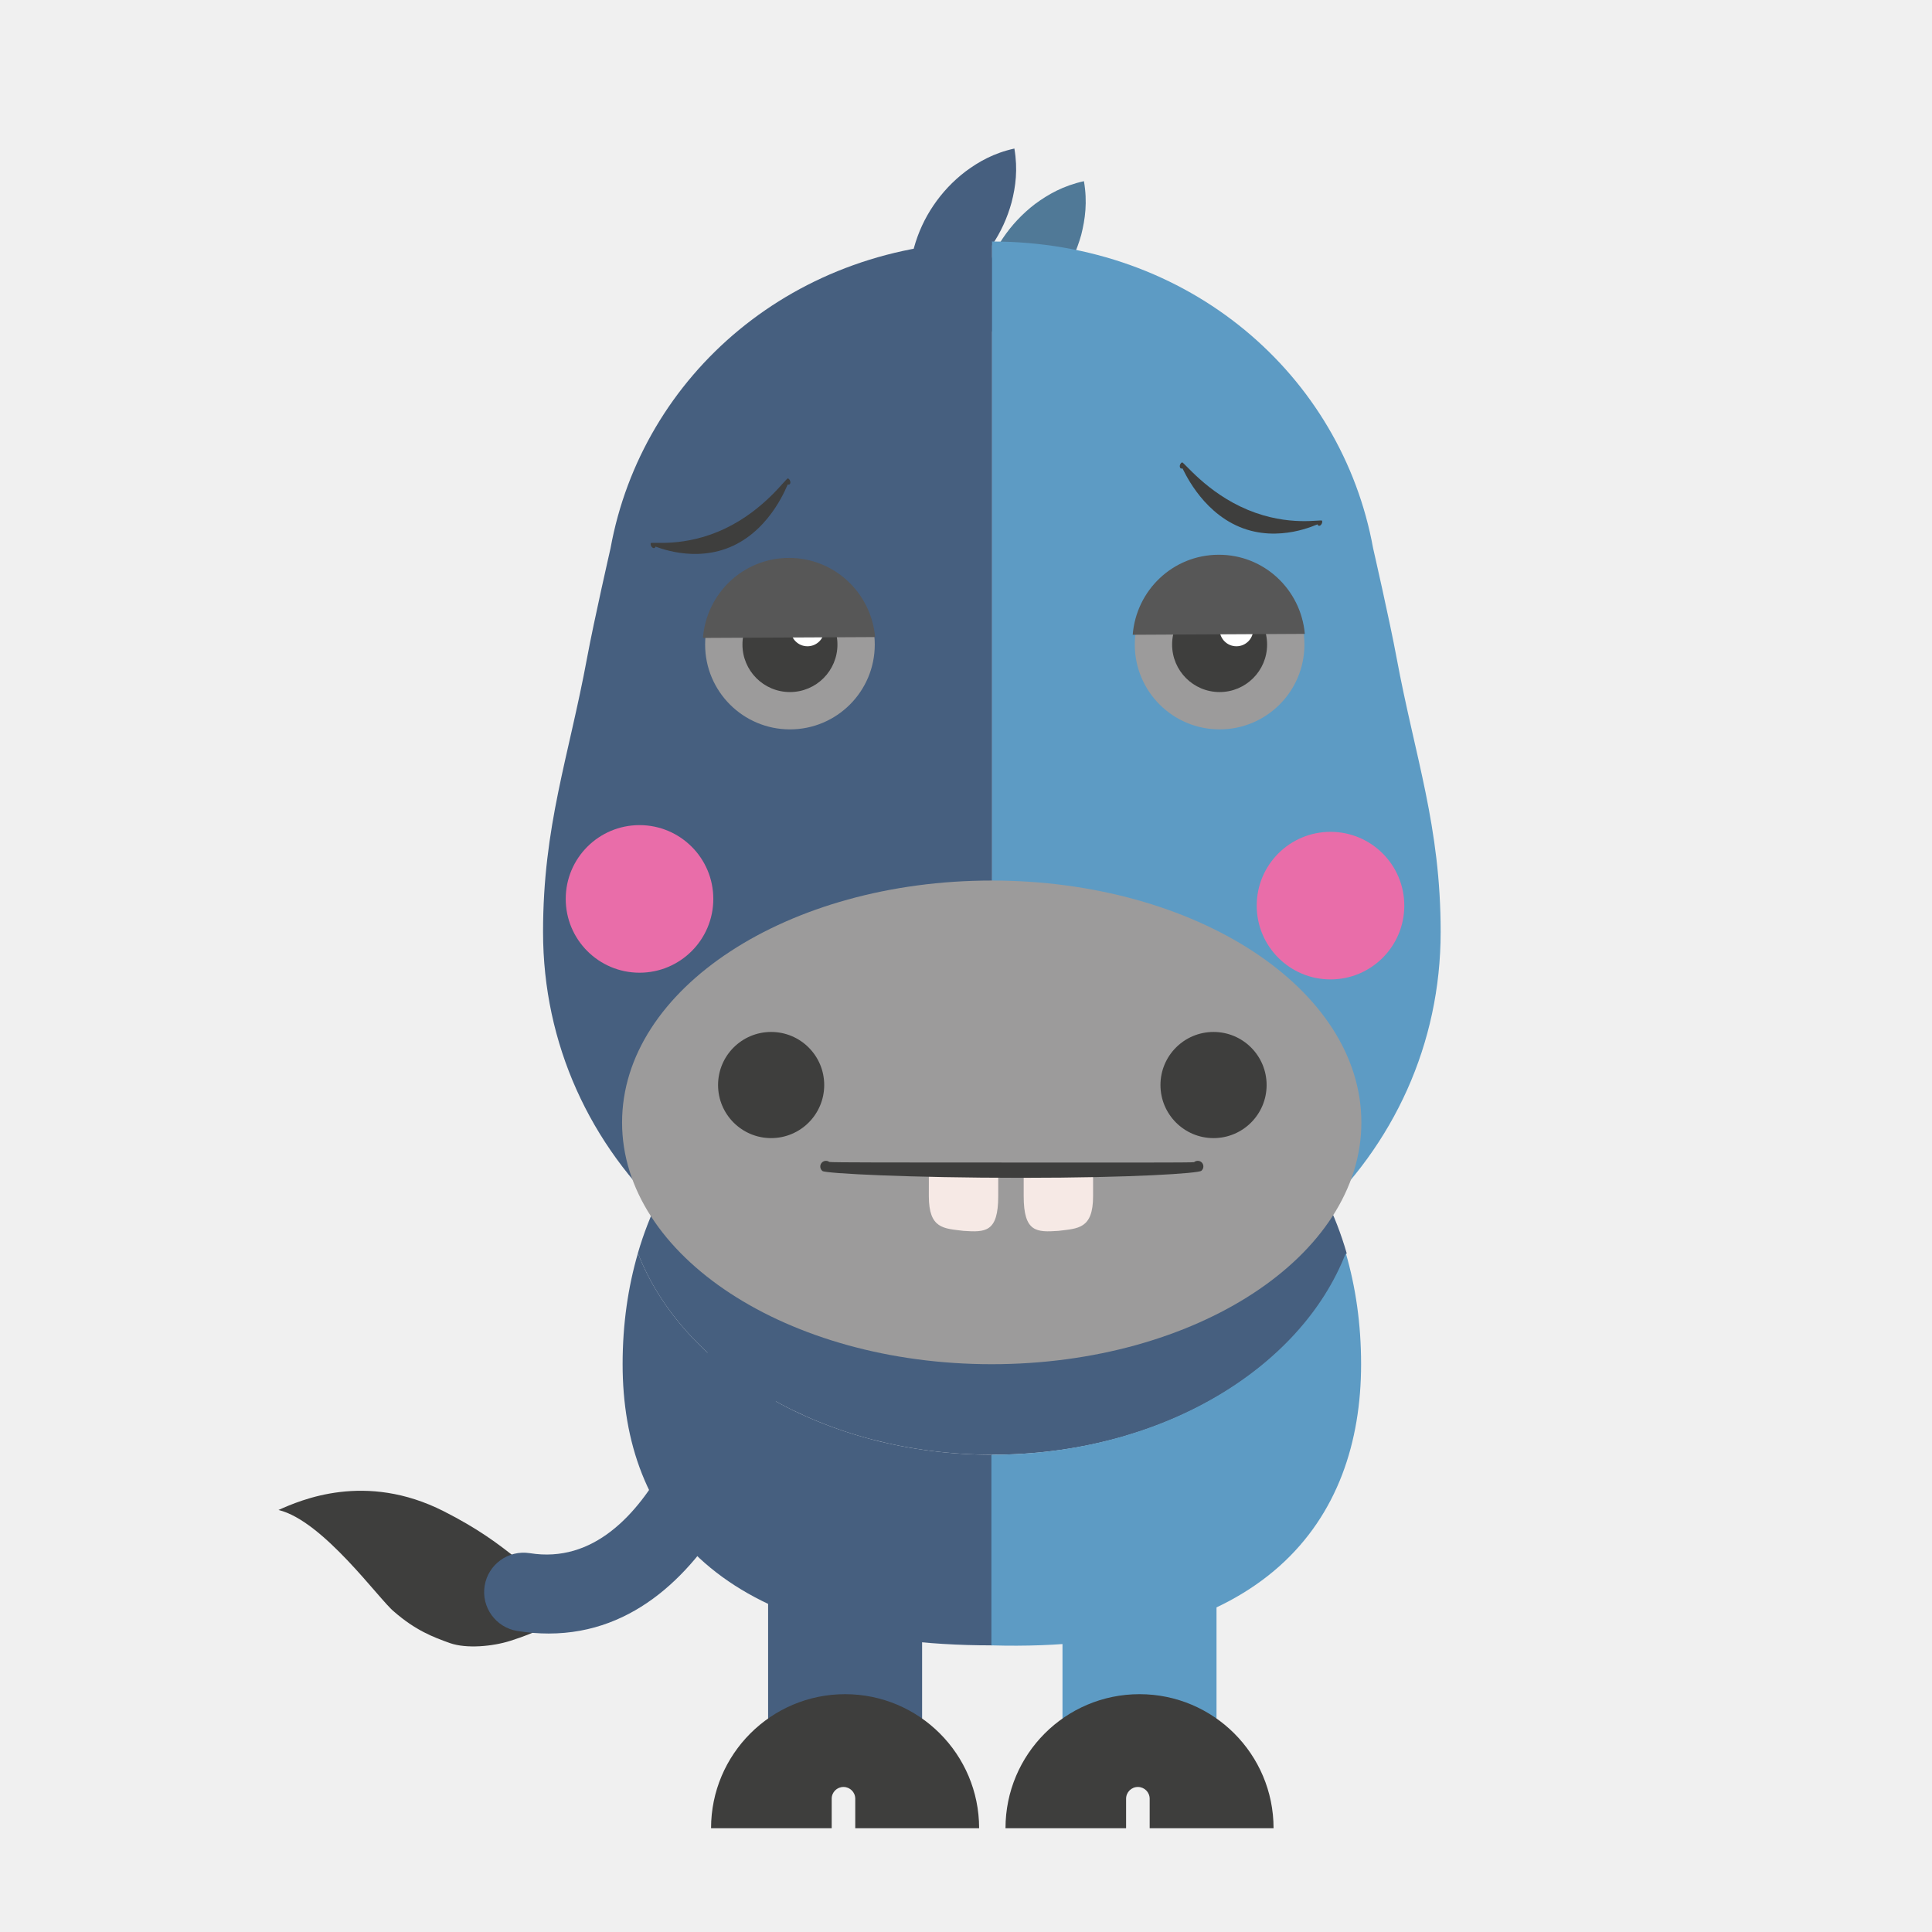
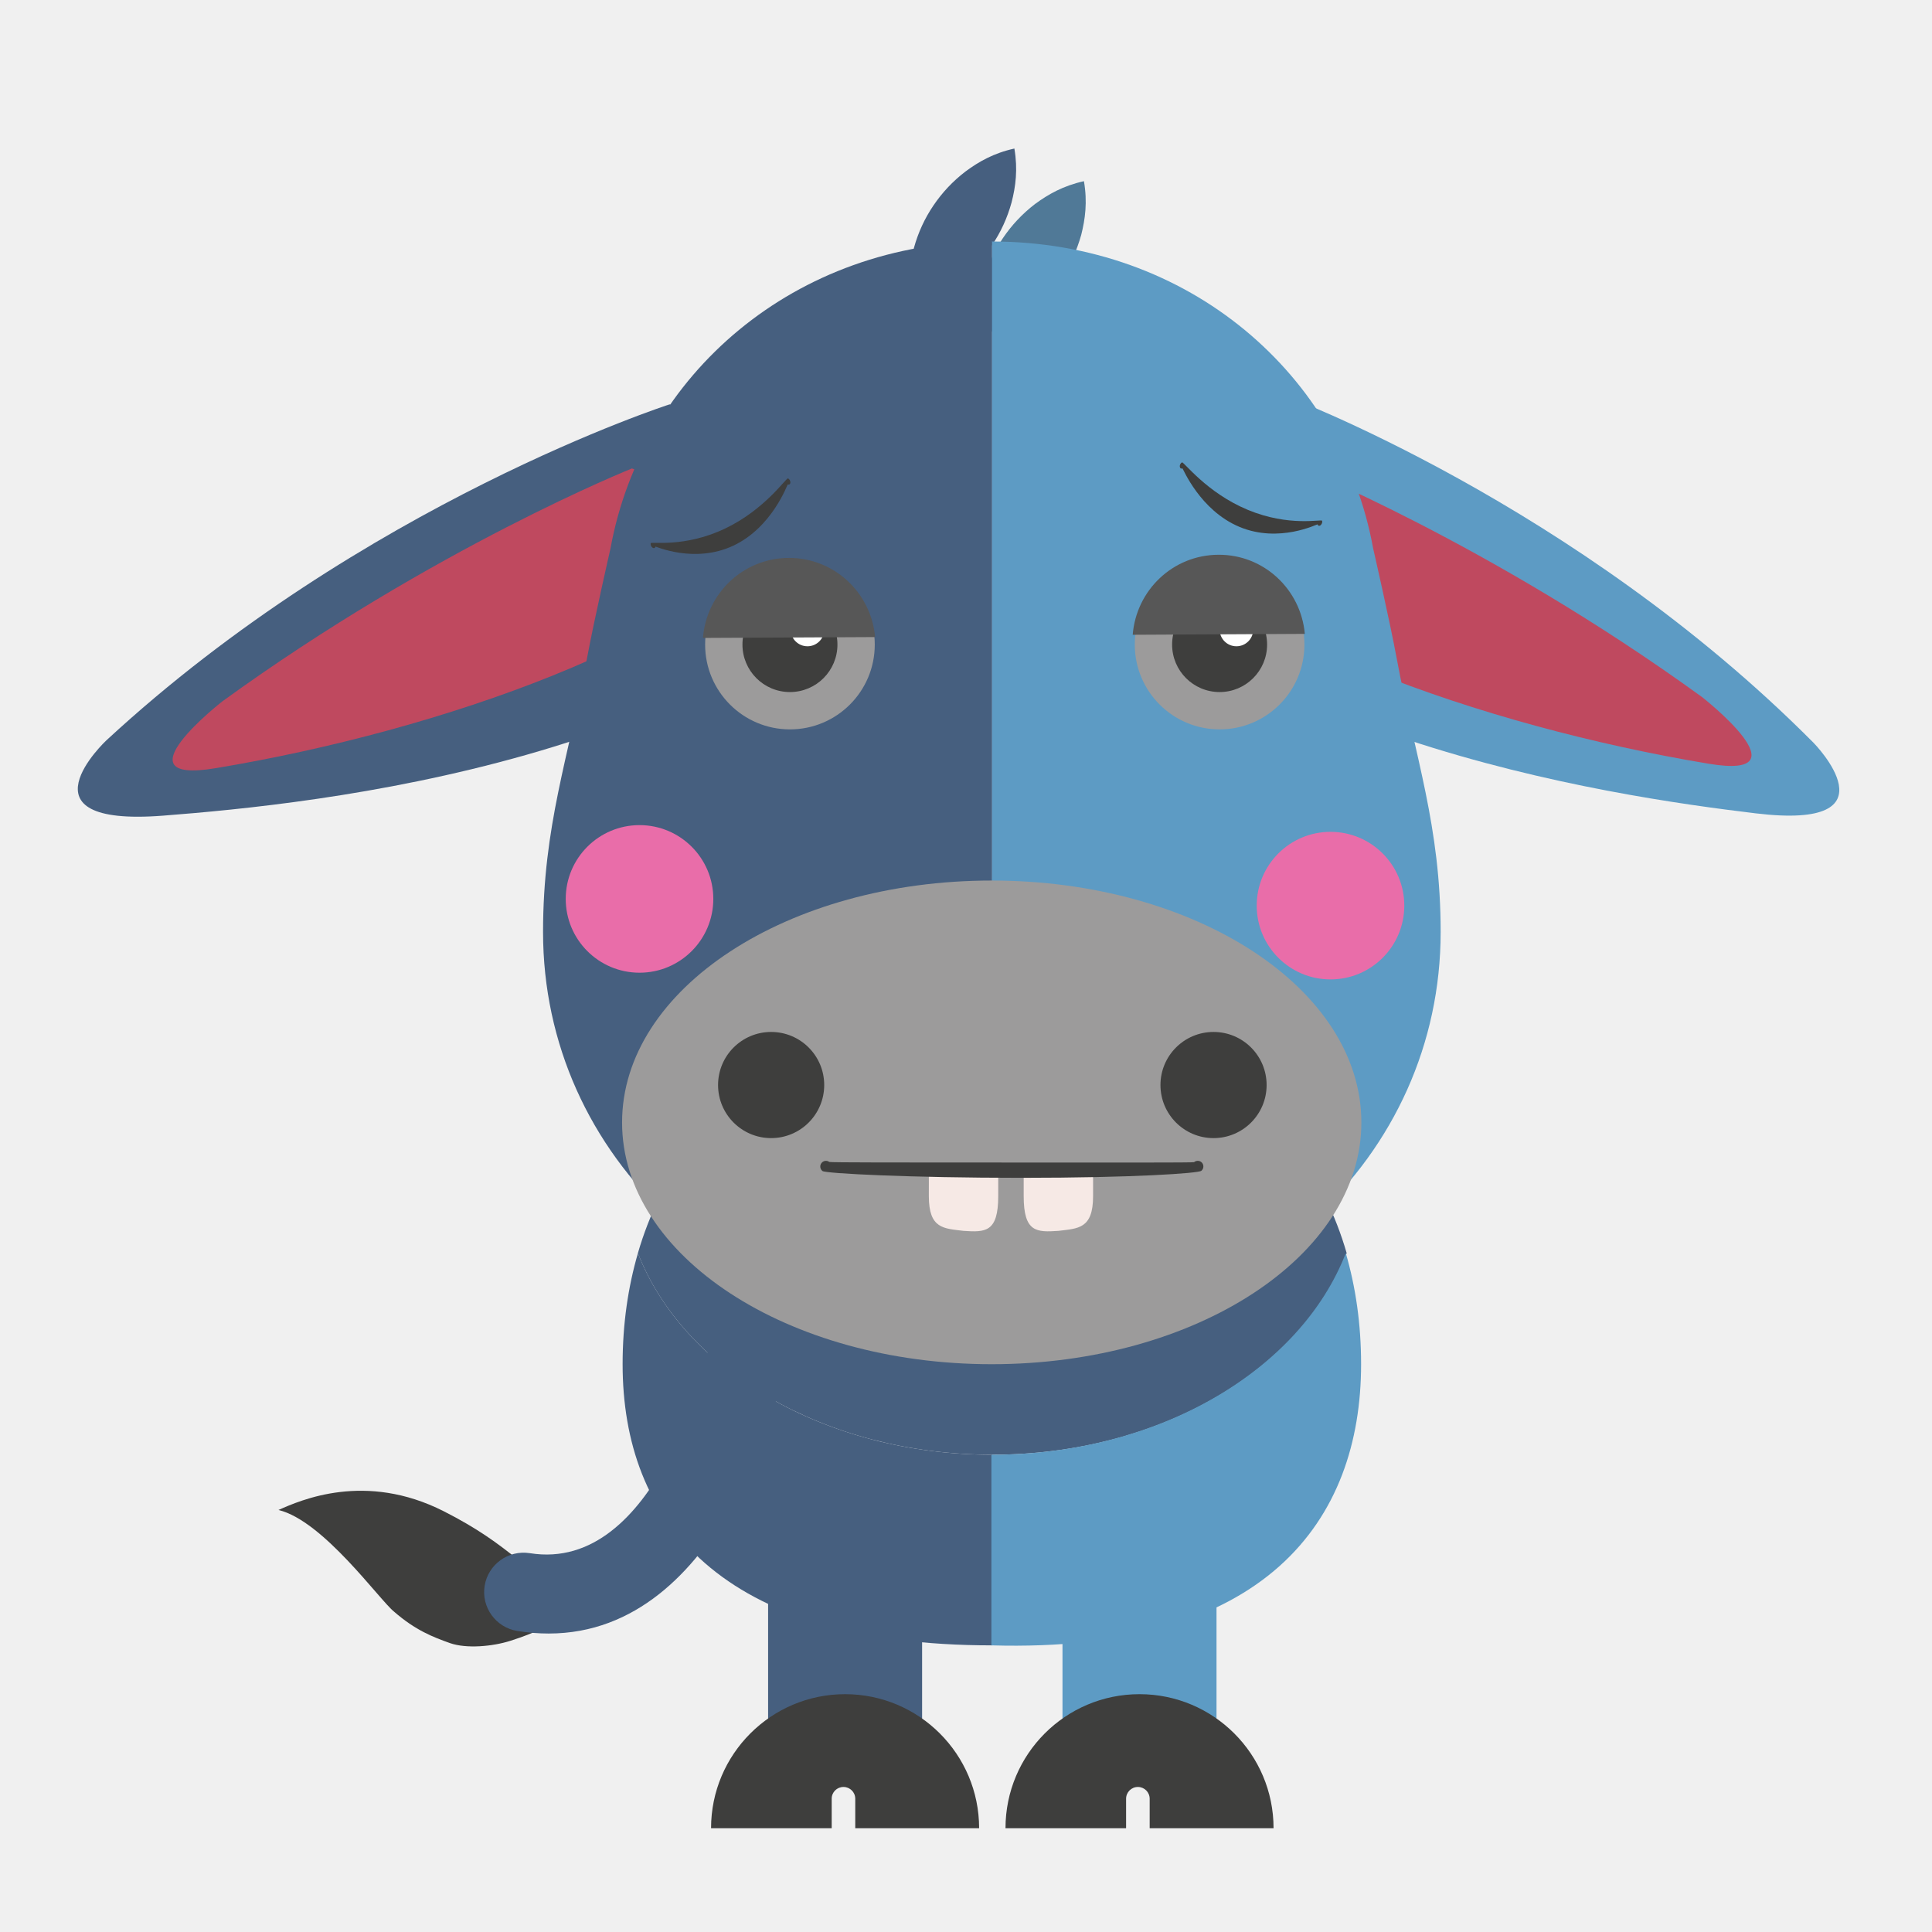
<svg xmlns="http://www.w3.org/2000/svg" version="1.1" id="Layer_1" x="0px" y="0px" width="72px" height="72px" viewBox="0 0 72 72" enable-background="new 0 0 72 72" xml:space="preserve">
+   <g>
+     <g>
+       <g>
+         <path fill="#5D9BC4" d="M47.813,14.715c0,0,10.895,4.028,19.777,12.971c0,0,3.219,3.274-2.16,2.625     c-5.379-0.648-20.276-2.767-27.012-11.764L47.813,14.715z" />
+       </g>
+     </g>
+   </g>
+   <g>
+     <g>
+       <path fill="#BF495F" d="M42.435,19.506c3.342,4.15,12.705,7.538,21.248,8.957c3.723,0.618-0.256-2.488-0.256-2.488    c-7.924-5.747-15.271-8.684-15.271-8.684L42.435,19.506z" />
+     </g>
+   </g>
+   <g>
+     <g>
+       <g>
+         <path fill="#465F7F" d="M24.955,15.069c0,0-11.425,3.678-20.991,12.522c0,0-3.467,3.239,2.114,2.806     c5.582-0.433,21.058-1.962,28.411-10.955L24.955,15.069z" />
+       </g>
+     </g>
+   </g>
+   <g>
+     <g>
+       <path fill="#BF495F" d="M23.551,17.458c0,0-7.347,2.937-15.27,8.684c0,0-3.979,3.106-0.257,2.488    c8.544-1.419,17.907-4.807,21.248-8.957L23.551,17.458z" />
+     </g>
+   </g>
  <g>
    <g>
      <g opacity="0.39">
        <g>
          <path fill="#C6CCD6" d="M36.98,54.213c6.25,0,11.524-3.172,13.206-7.512c-1.682-5.804-6.955-8.976-13.206-8.976      c-6.252,0-11.523,3.172-13.207,8.976C25.457,51.041,30.729,54.213,36.98,54.213z" />
        </g>
      </g>
      <g>
        <g>
          <path fill="#465F7F" d="M36.98,54.213c6.25,0,11.524-3.172,13.206-7.512c-1.682-5.804-6.955-8.976-13.206-8.976      c-6.252,0-11.523,3.172-13.207,8.976C25.457,51.041,30.729,54.213,36.98,54.213z" />
        </g>
      </g>
      <g>
        <g>
          <path fill="#465F7F" d="M23.774,46.701c-0.367,1.259-0.571,2.639-0.571,4.139c0,5.787,3.579,10.478,13.777,10.478v-7.104      C30.729,54.213,25.457,51.041,23.774,46.701z" />
        </g>
      </g>
      <g>
        <g>
          <path fill="#5D9BC4" d="M50.154,46.701c0.367,1.259,0.57,2.639,0.57,4.139c0,5.787-3.502,10.772-13.777,10.478v-7.104      C43.199,54.213,48.471,51.041,50.154,46.701z" />
        </g>
      </g>
    </g>
  </g>
  <g>
    <g>
      <g>
        <rect x="28.625" y="57.656" fill="#465F7F" width="5.739" height="7.911" />
      </g>
    </g>
    <g>
      <g>
        <rect x="39.596" y="57.656" fill="#5D9BC4" width="5.74" height="7.911" />
      </g>
    </g>
    <g>
      <g>
        <g>
          <path fill="#3E3E3D" d="M31.434,66.595c0.242,0,0.439,0.196,0.439,0.439v1.1h4.616c0-2.758-2.236-4.997-4.995-4.997      c-2.758,0-4.995,2.239-4.995,4.997h4.496v-1.1C30.994,66.791,31.19,66.595,31.434,66.595z" />
        </g>
      </g>
    </g>
    <g>
      <g>
        <g>
          <path fill="#3E3E3D" d="M42.406,66.595c0.242,0,0.439,0.196,0.439,0.439v1.1h4.617c0-2.758-2.236-4.997-4.996-4.997      s-4.994,2.239-4.994,4.997h4.494v-1.1C41.967,66.791,42.162,66.595,42.406,66.595z" />
        </g>
      </g>
    </g>
  </g>
  <g>
    <g>
      <g>
        <path fill="#465F7F" d="M37.803,5.536c0.133,0.783,0.047,1.416-0.104,2.006c-0.16,0.583-0.404,1.111-0.725,1.588     c-0.319,0.478-0.714,0.903-1.195,1.272c-0.49,0.363-1.047,0.679-1.823,0.849c-0.135-0.782-0.05-1.417,0.102-2.007     c0.16-0.584,0.406-1.111,0.729-1.587c0.321-0.474,0.715-0.9,1.197-1.268C36.474,6.026,37.029,5.707,37.803,5.536z" />
      </g>
    </g>
    <g>
      <g>
        <path fill="#507997" d="M40.395,6.752c0.135,0.781,0.047,1.416-0.102,2.005c-0.164,0.584-0.408,1.111-0.727,1.588     c-0.32,0.476-0.715,0.903-1.197,1.271c-0.488,0.362-1.047,0.68-1.822,0.85c-0.134-0.784-0.05-1.418,0.104-2.008     c0.16-0.584,0.404-1.111,0.726-1.586c0.322-0.476,0.717-0.902,1.197-1.27C39.066,7.241,39.621,6.923,40.395,6.752z" />
      </g>
    </g>
  </g>
  <g>
    <g>
      <g>
        <path fill="#5D9BC4" d="M52.045,24.505c-0.252-1.363-0.873-4.073-0.873-4.073C50.002,13.984,44.324,9,36.958,9v40.829     c9.725,0,16.731-6.759,16.731-15.096C53.689,30.781,52.74,28.246,52.045,24.505z" />
      </g>
    </g>
    <g>
      <g>
        <g>
          <path fill="#465F7F" d="M21.881,24.505c0.252-1.363,0.872-4.073,0.872-4.073C23.925,13.984,29.602,9,36.968,9v40.829      c-9.725,0-16.73-6.759-16.73-15.096C20.238,30.781,21.188,28.246,21.881,24.505z" />
        </g>
      </g>
    </g>
  </g>
  <g>
    <g>
      <path fill="#9C9B9B" d="M50.734,41.831c0,4.976-6.168,9.009-13.776,9.009s-13.775-4.033-13.775-9.009    c0-4.98,6.168-9.016,13.775-9.016C44.566,32.815,50.734,36.851,50.734,41.831z" />
    </g>
  </g>
  <g>
    <g>
      <g>
        <circle fill="#3E3E3D" cx="28.738" cy="40.436" r="1.978" />
      </g>
    </g>
    <g>
      <g>
        <circle fill="#3E3E3D" cx="45.225" cy="40.436" r="1.978" />
      </g>
    </g>
  </g>
  <g>
    <g>
      <g>
        <circle fill="#9C9B9B" cx="29.439" cy="24.021" r="3.161" />
      </g>
    </g>
  </g>
  <g>
    <g>
      <g>
        <circle fill="#9C9B9B" cx="45.451" cy="24.021" r="3.161" />
      </g>
    </g>
  </g>
  <g>
    <g>
      <g>
        <circle fill="#3E3E3D" cx="29.439" cy="24.021" r="1.77" />
      </g>
    </g>
  </g>
  <g>
    <g>
      <g>
        <circle fill="#3E3E3D" cx="45.451" cy="24.021" r="1.77" />
      </g>
    </g>
  </g>
  <g>
    <g>
      <circle fill="#FFFFFF" cx="30.092" cy="23.459" r="0.626" />
    </g>
  </g>
  <g>
    <g>
      <circle fill="#FFFFFF" cx="46.078" cy="23.459" r="0.626" />
    </g>
  </g>
  <g>
    <g>
      <g>
        <path fill="#F6E9E5" d="M34.615,44.577c0,1.226,0.562,1.202,1.294,1.294l0,0c0.81,0.054,1.292,0.059,1.292-1.294v-0.821     c0,0.139-2.585-0.191-2.585-0.191L34.615,44.577L34.615,44.577z" />
      </g>
    </g>
    <g>
      <g>
        <path fill="#F6E9E5" d="M40.736,44.577c0,1.226-0.562,1.202-1.293,1.294l0,0c-0.811,0.054-1.293,0.059-1.293-1.294v-0.821     c0,0.139,2.586-0.191,2.586-0.191V44.577L40.736,44.577z" />
      </g>
    </g>
  </g>
  <g>
    <g>
      <path fill="#3E3E3D" d="M10.378,56.273c0.828-0.369,3.238-1.434,6.159,0.047c1.287,0.652,2.014,1.212,2.56,1.638    c0.541,0.439,1.537,1.509,1.948,2.32c-0.829,0.372-0.965,0.531-2.024,0.87c-0.66,0.211-1.636,0.302-2.254,0.085    c-0.618-0.221-1.28-0.471-2.086-1.175C14.137,59.619,12.04,56.669,10.378,56.273z" />
    </g>
  </g>
  <g>
    <g>
      <g>
        <path fill="#465F7F" d="M20.447,60.877c-0.375,0-0.766-0.03-1.172-0.096c-0.799-0.131-1.343-0.884-1.214-1.682     c0.13-0.8,0.883-1.343,1.683-1.217c4.737,0.763,6.578-7.279,6.595-7.361c0.176-0.788,0.958-1.289,1.75-1.111     c0.792,0.176,1.29,0.959,1.113,1.75C29.109,51.576,26.96,60.877,20.447,60.877z" />
      </g>
    </g>
  </g>
  <path fill="#575757" d="M29.389,20.792c-1.696,0.008-3.062,1.323-3.192,2.982l6.416-0.032  C32.465,22.083,31.083,20.784,29.389,20.792z" />
  <path fill="#575757" d="M45.406,20.674c-1.697,0.008-3.062,1.322-3.193,2.982l6.414-0.033C48.48,21.964,47.1,20.664,45.406,20.674z" />
  <g>
    <g>
      <path fill="#3E3E3D" d="M27,19.708c1.509-0.712,2.299-1.909,2.366-1.879c0.052,0.021,0.091,0.09,0.09,0.151    c-0.002,0.062-0.045,0.095-0.098,0.072c-0.015-0.005-0.571,1.595-2.026,2.282c-1.453,0.683-2.9,0.021-2.903,0.038    c-0.015,0.055-0.064,0.072-0.114,0.036c-0.049-0.035-0.079-0.108-0.065-0.164C24.268,20.175,25.489,20.419,27,19.708z" />
    </g>
  </g>
  <g>
    <g>
      <path fill="#3E3E3D" d="M46.5,19c-1.541-0.641-2.385-1.801-2.451-1.768c-0.05,0.025-0.088,0.093-0.082,0.154    c0.006,0.062,0.049,0.093,0.099,0.068c0.017-0.008,0.646,1.566,2.131,2.184c1.481,0.616,2.897-0.113,2.902-0.096    c0.017,0.054,0.067,0.071,0.114,0.032c0.049-0.038,0.075-0.114,0.058-0.167C49.252,19.34,48.042,19.642,46.5,19z" />
    </g>
  </g>
  <circle fill="#E96DA9" cx="23.833" cy="33.5" r="2.75" />
  <circle fill="#E96DA9" cx="49.584" cy="33.75" r="2.75" />
  <g>
    <g>
      <g>
        <path fill="#3E3E3D" d="M38.062,43.894c-4.162,0-7.287-0.162-7.409-0.253c-0.093-0.072-0.111-0.203-0.041-0.295     c0.07-0.094,0.202-0.112,0.295-0.043c0.028,0.021,2.646,0.021,6.66,0.021c4.007,0,6.906,0.008,6.933-0.014     c0.091-0.074,0.223-0.064,0.298,0.025c0.074,0.09,0.062,0.223-0.027,0.297C44.66,43.726,42.229,43.894,38.062,43.894z" />
      </g>
    </g>
  </g>
</svg>
